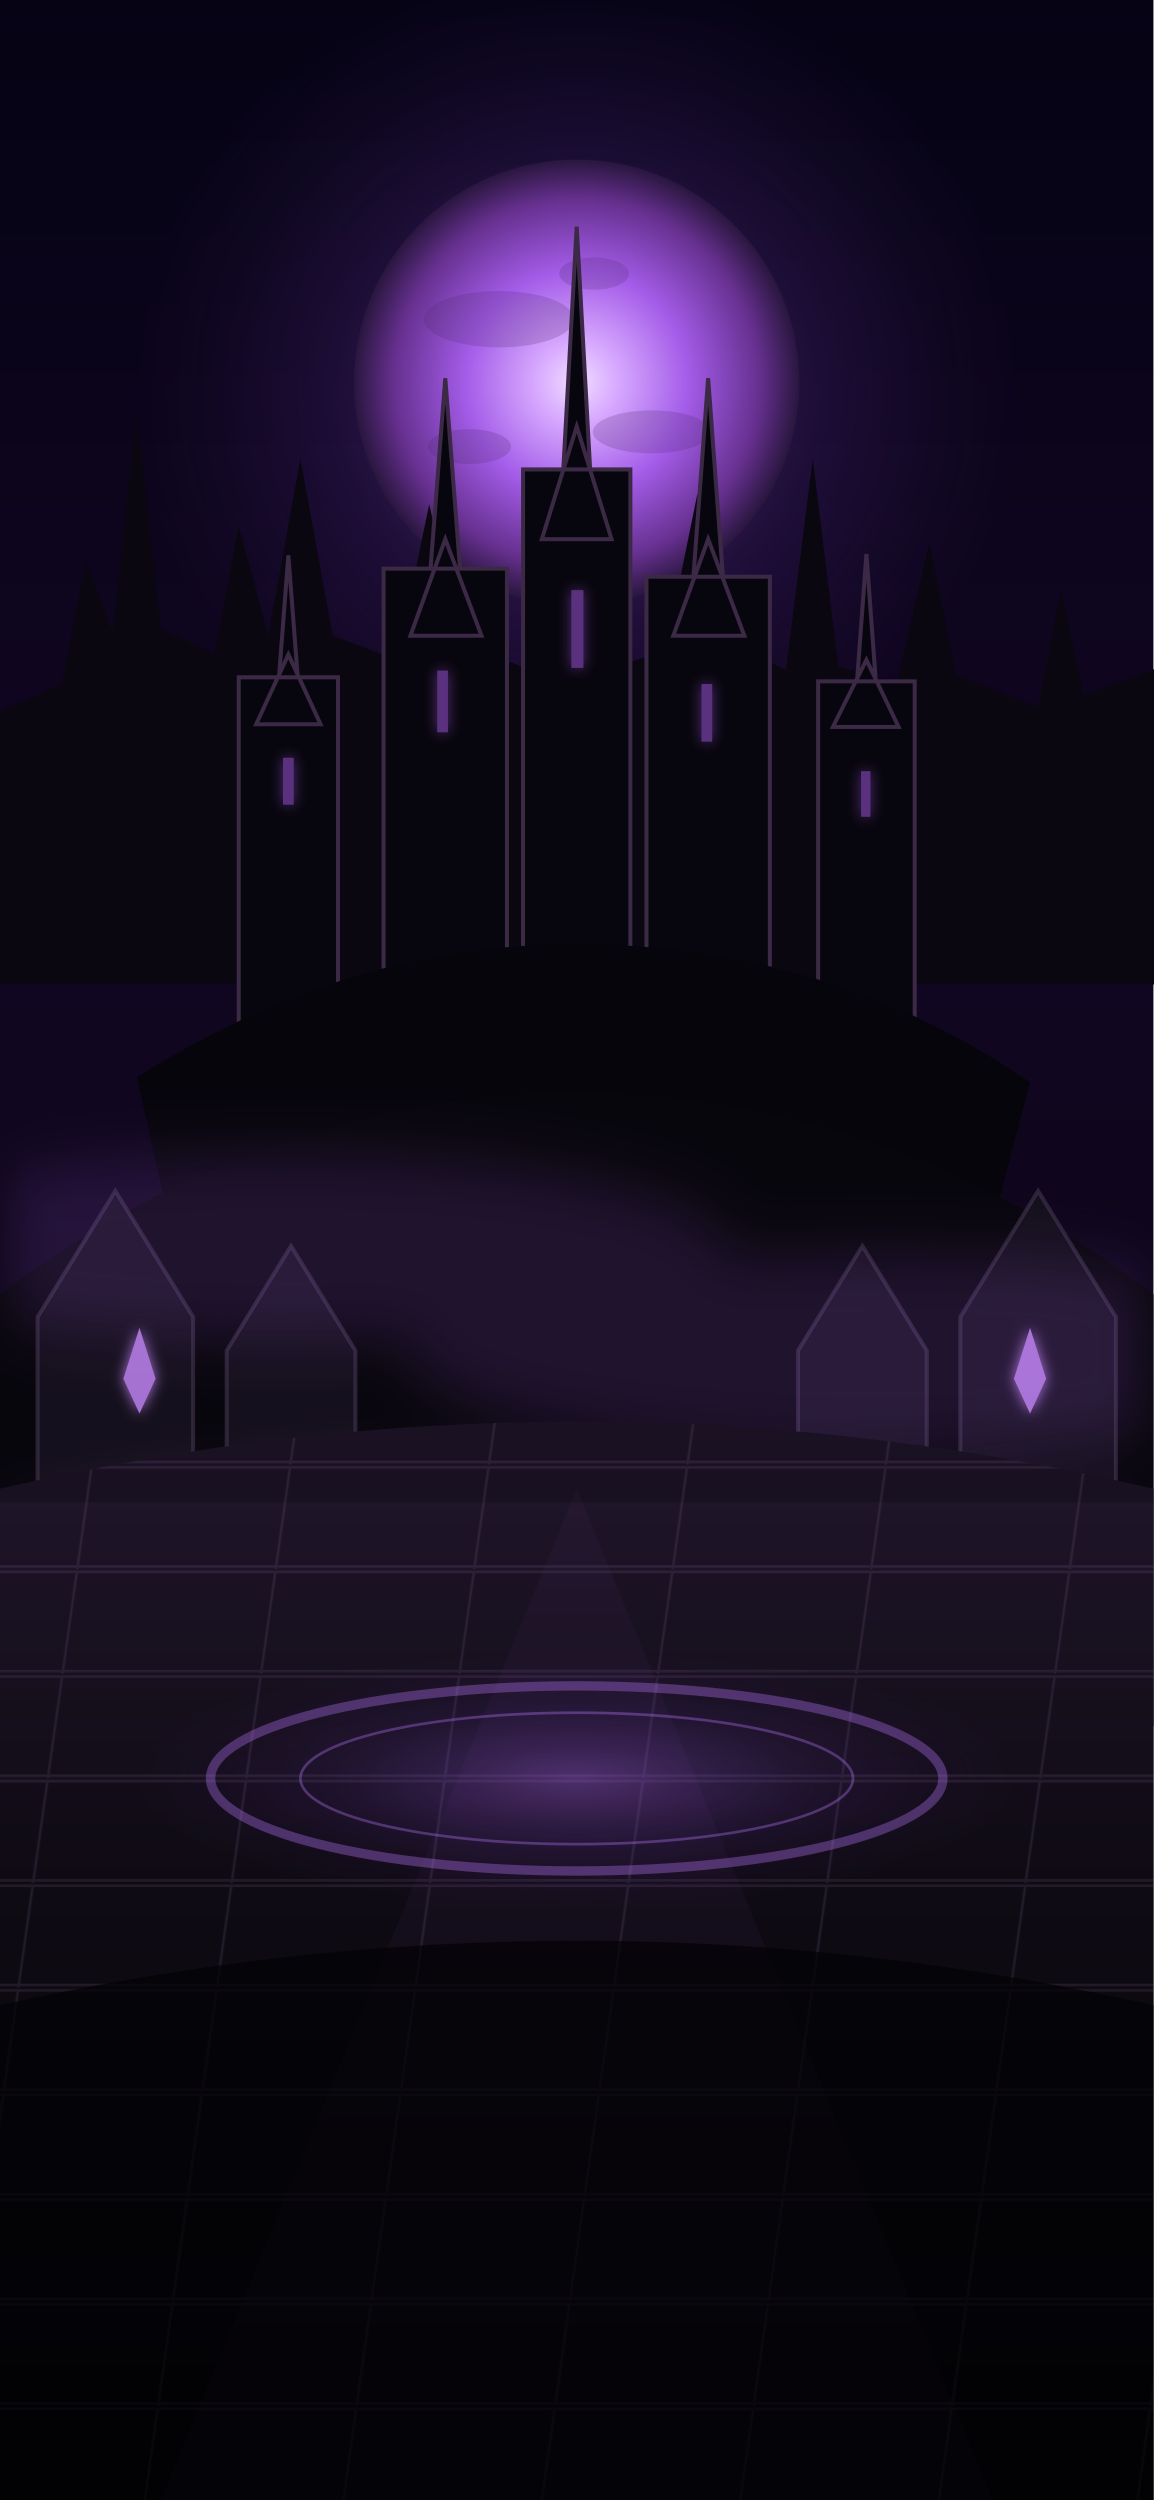
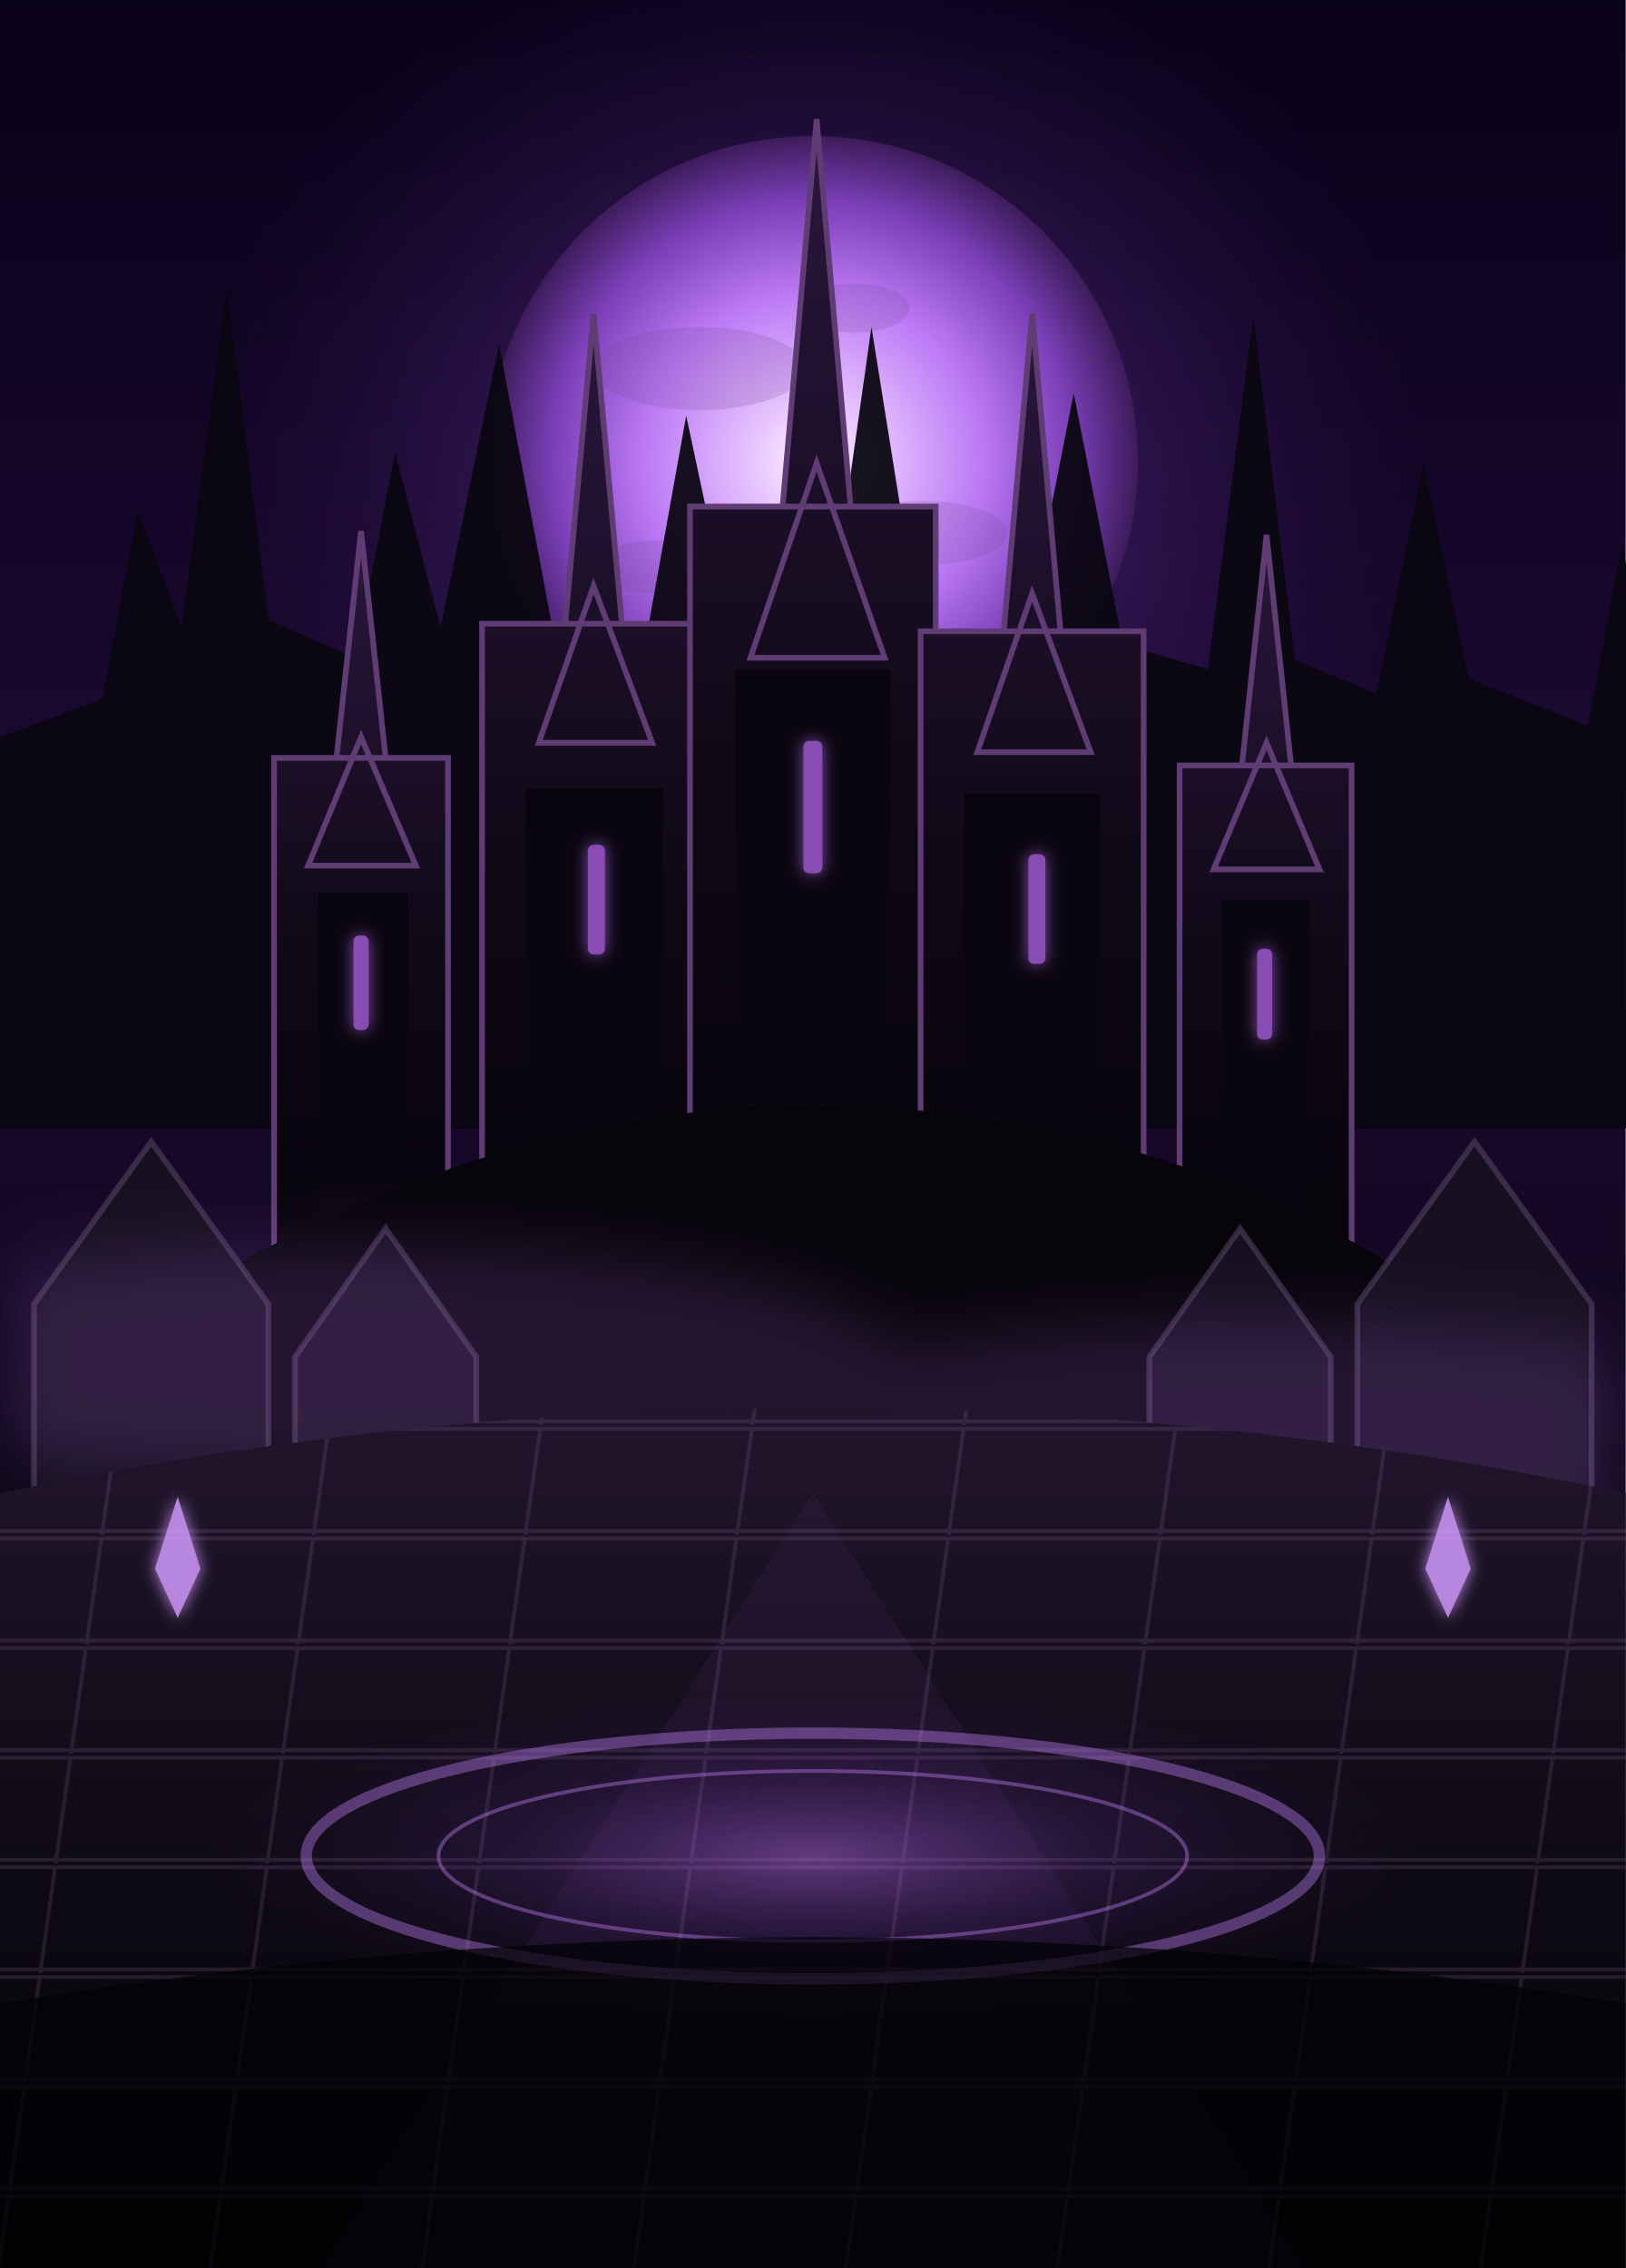
- <svg xmlns="http://www.w3.org/2000/svg" width="860" height="1864" viewBox="0 0 860 1864">
+ <svg xmlns="http://www.w3.org/2000/svg" viewBox="0 0 860 1200">
  <defs>
    <linearGradient id="sky" x2="0" y2="1">
-       <stop stop-color="#050314" />
-       <stop offset=".36" stop-color="#120623" />
-       <stop offset=".68" stop-color="#090511" />
+       <stop stop-color="#080218" />
+       <stop offset=".38" stop-color="#1d0934" />
+       <stop offset=".72" stop-color="#0b0714" />
      <stop offset="1" stop-color="#020205" />
    </linearGradient>
    <radialGradient id="moon">
-       <stop stop-color="#f0ddff" />
-       <stop offset=".18" stop-color="#d8aaff" />
-       <stop offset=".5" stop-color="#a35ce8" />
-       <stop offset=".82" stop-color="#66308f" />
-       <stop offset="1" stop-color="#29163e" />
+       <stop stop-color="#fff6ff" />
+       <stop offset=".18" stop-color="#e8c6ff" />
+       <stop offset=".52" stop-color="#bb78f5" />
+       <stop offset=".8" stop-color="#7a3eb6" />
+       <stop offset="1" stop-color="#3b1b58" />
    </radialGradient>
    <radialGradient id="halo">
-       <stop stop-color="#b66dff" stop-opacity=".48" />
-       <stop offset=".55" stop-color="#7c3fc6" stop-opacity=".16" />
+       <stop stop-color="#c879ff" stop-opacity=".58" />
+       <stop offset=".5" stop-color="#8342c8" stop-opacity=".22" />
      <stop offset="1" stop-color="#5a2385" stop-opacity="0" />
    </radialGradient>
-     <linearGradient id="fog" x2="0" y2="1">
-       <stop stop-color="#a26ad4" stop-opacity=".18" />
-       <stop offset="1" stop-color="#4d236d" stop-opacity="0" />
+     <linearGradient id="castle" x2="0" y2="1">
+       <stop stop-color="#2b173e" />
+       <stop offset=".55" stop-color="#100917" />
+       <stop offset="1" stop-color="#050309" />
    </linearGradient>
    <linearGradient id="road" x2="0" y2="1">
-       <stop stop-color="#1a1223" />
-       <stop offset=".55" stop-color="#0c0910" />
+       <stop stop-color="#21152c" />
+       <stop offset=".55" stop-color="#0e0a14" />
      <stop offset="1" stop-color="#030205" />
    </linearGradient>
-     <pattern id="stone" width="148" height="78" patternUnits="userSpaceOnUse" patternTransform="skewX(-8)">
-       <path d="M0 2h148M74 2v76M0 76h148" stroke="#9c7caf" stroke-opacity=".14" stroke-width="2" />
+     <pattern id="stone" width="112" height="58" patternUnits="userSpaceOnUse" patternTransform="skewX(-8)">
+       <path d="M0 2h112M56 2v56M0 56h112" stroke="#b68ac7" stroke-opacity=".15" stroke-width="2" />
    </pattern>
    <filter id="blur">
-       <feGaussianBlur stdDeviation="22" />
+       <feGaussianBlur stdDeviation="18" />
    </filter>
    <filter id="glow">
-       <feGaussianBlur stdDeviation="5" result="b" />
+       <feGaussianBlur stdDeviation="4" result="b" />
      <feMerge>
        <feMergeNode in="b" />
        <feMergeNode in="SourceGraphic" />
      </feMerge>
    </filter>
  </defs>
-   <rect width="860" height="1864" fill="url(#sky)" />
-   <ellipse cx="430" cy="292" rx="330" ry="320" fill="url(#halo)" />
-   <circle cx="430" cy="285" r="166" fill="url(#moon)" />
-   <g opacity=".22" fill="#4c2868">
-     <ellipse cx="372" cy="238" rx="56" ry="21" />
-     <ellipse cx="486" cy="322" rx="44" ry="16" />
-     <ellipse cx="443" cy="204" rx="26" ry="12" />
-     <ellipse cx="350" cy="333" rx="31" ry="13" />
+   <rect width="860" height="1200" fill="url(#sky)" />
+   <ellipse cx="430" cy="252" rx="330" ry="300" fill="url(#halo)" />
+   <circle cx="430" cy="244" r="172" fill="url(#moon)" />
+   <g opacity=".2" fill="#714792">
+     <ellipse cx="370" cy="195" rx="56" ry="22" />
+     <ellipse cx="488" cy="282" rx="45" ry="17" />
+     <ellipse cx="452" cy="163" rx="29" ry="13" />
+     <ellipse cx="348" cy="300" rx="34" ry="14" />
  </g>
-   <g fill="#0a0711">
-     <path d="M0 530l46-20 18-92 20 54 18-166 18 163 40 18 18-95 22 82 24-132 24 132 48 18 24-116 24 103 50 20 23-141 25 143 54-15 24-118 23 108 43 24 20-158 19 155 44 11 24-104 20 99 61 24 17-87 17 78 63-23v239H0z" />
+   <g fill="#0a0611" opacity=".94">
+     <path d="M0 390l54-20 19-100 23 62 24-180 22 176 46 20 21-109 24 93 31-150 28 149 48 17 23-128 25 117 48 13 25-177 28 175 51 2 28-142 26 133 45 13 24-187 22 182 43 18 25-121 24 113 63 25 18-96 18 87 64-24v246H0z" />
  </g>
-   <g fill="#07050d" stroke="#3b2946" stroke-width="3">
-     <path d="M178 784V505h74v279zM208 505l7-91 7 91zM191 540l24-52 24 52z" />
-     <path d="M286 784V424h92v360zM321 424l11-142 11 142zM306 474l26-72 27 72z" />
-     <path d="M390 784V350h80v434zM420 350l10-181 10 181zM404 402l26-84 26 84z" />
-     <path d="M482 784V430h92v354zM517 430l11-148 11 148zM502 474l26-72 27 72z" />
-     <path d="M610 784V508h72v276zM639 508l7-95 7 95zM621 542l25-50 24 50z" />
+   <g fill="url(#castle)" stroke="#5f3c74" stroke-width="3">
+     <path d="M145 680V401h92v279zM178 401l13-120 13 120zM163 458l28-68 29 68z" />
+     <path d="M255 680V330h118v350zM299 330l15-164 15 164zM285 393l29-83 31 83z" />
+     <path d="M365 680V268h130v412zM414 268l18-205 18 205zM397 348l35-103 36 103z" />
+     <path d="M487 680V334h118v346zM531 334l15-168 15 168zM517 398l29-84 31 84z" />
+     <path d="M624 680V405h91v275zM657 405l13-122 13 122zM642 460l28-67 28 67z" />
  </g>
-   <g fill="#9e56df" opacity=".54" filter="url(#glow)">
-     <rect x="211" y="565" width="8" height="35" />
-     <rect x="326" y="500" width="8" height="46" />
-     <rect x="426" y="440" width="9" height="58" />
-     <rect x="523" y="510" width="8" height="43" />
-     <rect x="642" y="575" width="7" height="34" />
+   <g fill="#0a0610">
+     <rect x="168" y="472" width="48" height="208" />
+     <rect x="278" y="417" width="73" height="263" />
+     <rect x="389" y="354" width="82" height="326" />
+     <rect x="510" y="420" width="72" height="260" />
+     <rect x="646" y="476" width="47" height="204" />
  </g>
-   <path d="M102 803c122-76 229-99 328-99 103 0 224 24 338 103l-40 153H137z" fill="#07050c" />
-   <path d="M0 965c136-103 289-150 430-150s296 47 430 150v322H0z" fill="#08060d" />
-   <g fill="#15101d" stroke="#665476" stroke-opacity=".35" stroke-width="3">
-     <path d="M28 1216V982l58-94 58 94v234zM169 1216V1007l48-78 48 78v209zM595 1216V1007l48-78 48 78v209zM716 1216V982l58-94 58 94v234z" />
+   <g fill="#b967f1" opacity=".72" filter="url(#glow)">
+     <rect x="187" y="495" width="8" height="50" rx="3" />
+     <rect x="311" y="447" width="9" height="58" rx="3" />
+     <rect x="425" y="392" width="10" height="70" rx="3" />
+     <rect x="544" y="452" width="9" height="58" rx="3" />
+     <rect x="665" y="502" width="8" height="48" rx="3" />
  </g>
-   <g fill="#9f58df" opacity=".16" filter="url(#blur)">
-     <ellipse cx="210" cy="930" rx="330" ry="70" />
-     <ellipse cx="655" cy="1008" rx="350" ry="74" />
-     <ellipse cx="430" cy="1180" rx="480" ry="90" />
+   <path d="M90 688c130-75 235-103 340-103 108 0 229 28 340 106l-44 126H136z" fill="#07040b" />
+   <g fill="#161020" stroke="#745b82" stroke-opacity=".4" stroke-width="3">
+     <path d="M18 873V690l62-86 62 86v183zM156 873V718l48-68 48 68v155zM608 873V718l48-68 48 68v155zM718 873V690l62-86 62 86v183z" />
  </g>
-   <path d="M0 1110Q430 1010 860 1110v754H0z" fill="url(#road)" />
-   <path d="M0 1110Q430 1010 860 1110v754H0z" fill="url(#stone)" />
-   <path d="M430 1110L120 1864h620z" fill="#7d4ba0" opacity=".055" />
-   <ellipse cx="430" cy="1326" rx="330" ry="96" fill="url(#halo)" opacity=".72" />
-   <g fill="none" stroke="#bb78ff" opacity=".34">
-     <ellipse cx="430" cy="1326" rx="273" ry="69" stroke-width="7" />
-     <ellipse cx="430" cy="1326" rx="206" ry="49" stroke-width="2" />
+   <g fill="#c674ff" opacity=".16" filter="url(#blur)">
+     <ellipse cx="185" cy="720" rx="290" ry="62" />
+     <ellipse cx="670" cy="760" rx="300" ry="62" />
+     <ellipse cx="430" cy="900" rx="440" ry="78" />
  </g>
-   <g fill="#c98bff" opacity=".8" filter="url(#glow)">
-     <path d="M92 1028l12-38 12 38-12 26zM756 1028l12-38 12 38-12 26z" />
+   <path d="M0 790Q430 700 860 790v410H0z" fill="url(#road)" />
+   <path d="M0 790Q430 700 860 790v410H0z" fill="url(#stone)" />
+   <path d="M430 790L170 1200h520z" fill="#a35bd8" opacity=".06" />
+   <ellipse cx="430" cy="982" rx="320" ry="86" fill="url(#halo)" opacity=".72" />
+   <g fill="none" stroke="#c986ff" opacity=".38">
+     <ellipse cx="430" cy="982" rx="268" ry="65" stroke-width="6" />
+     <ellipse cx="430" cy="982" rx="198" ry="45" stroke-width="2" />
  </g>
-   <path d="M0 1495q430-96 860 0v369H0z" fill="#020204" opacity=".7" />
-   <rect y="1120" width="860" height="280" fill="url(#fog)" opacity=".24" />
+   <g fill="#d29aff" opacity=".85" filter="url(#glow)">
+     <path d="M82 830l12-38 12 38-12 26zM754 830l12-38 12 38-12 26z" />
+   </g>
+   <path d="M0 1060q430-70 860 0v140H0z" fill="#020204" opacity=".72" />
</svg>
